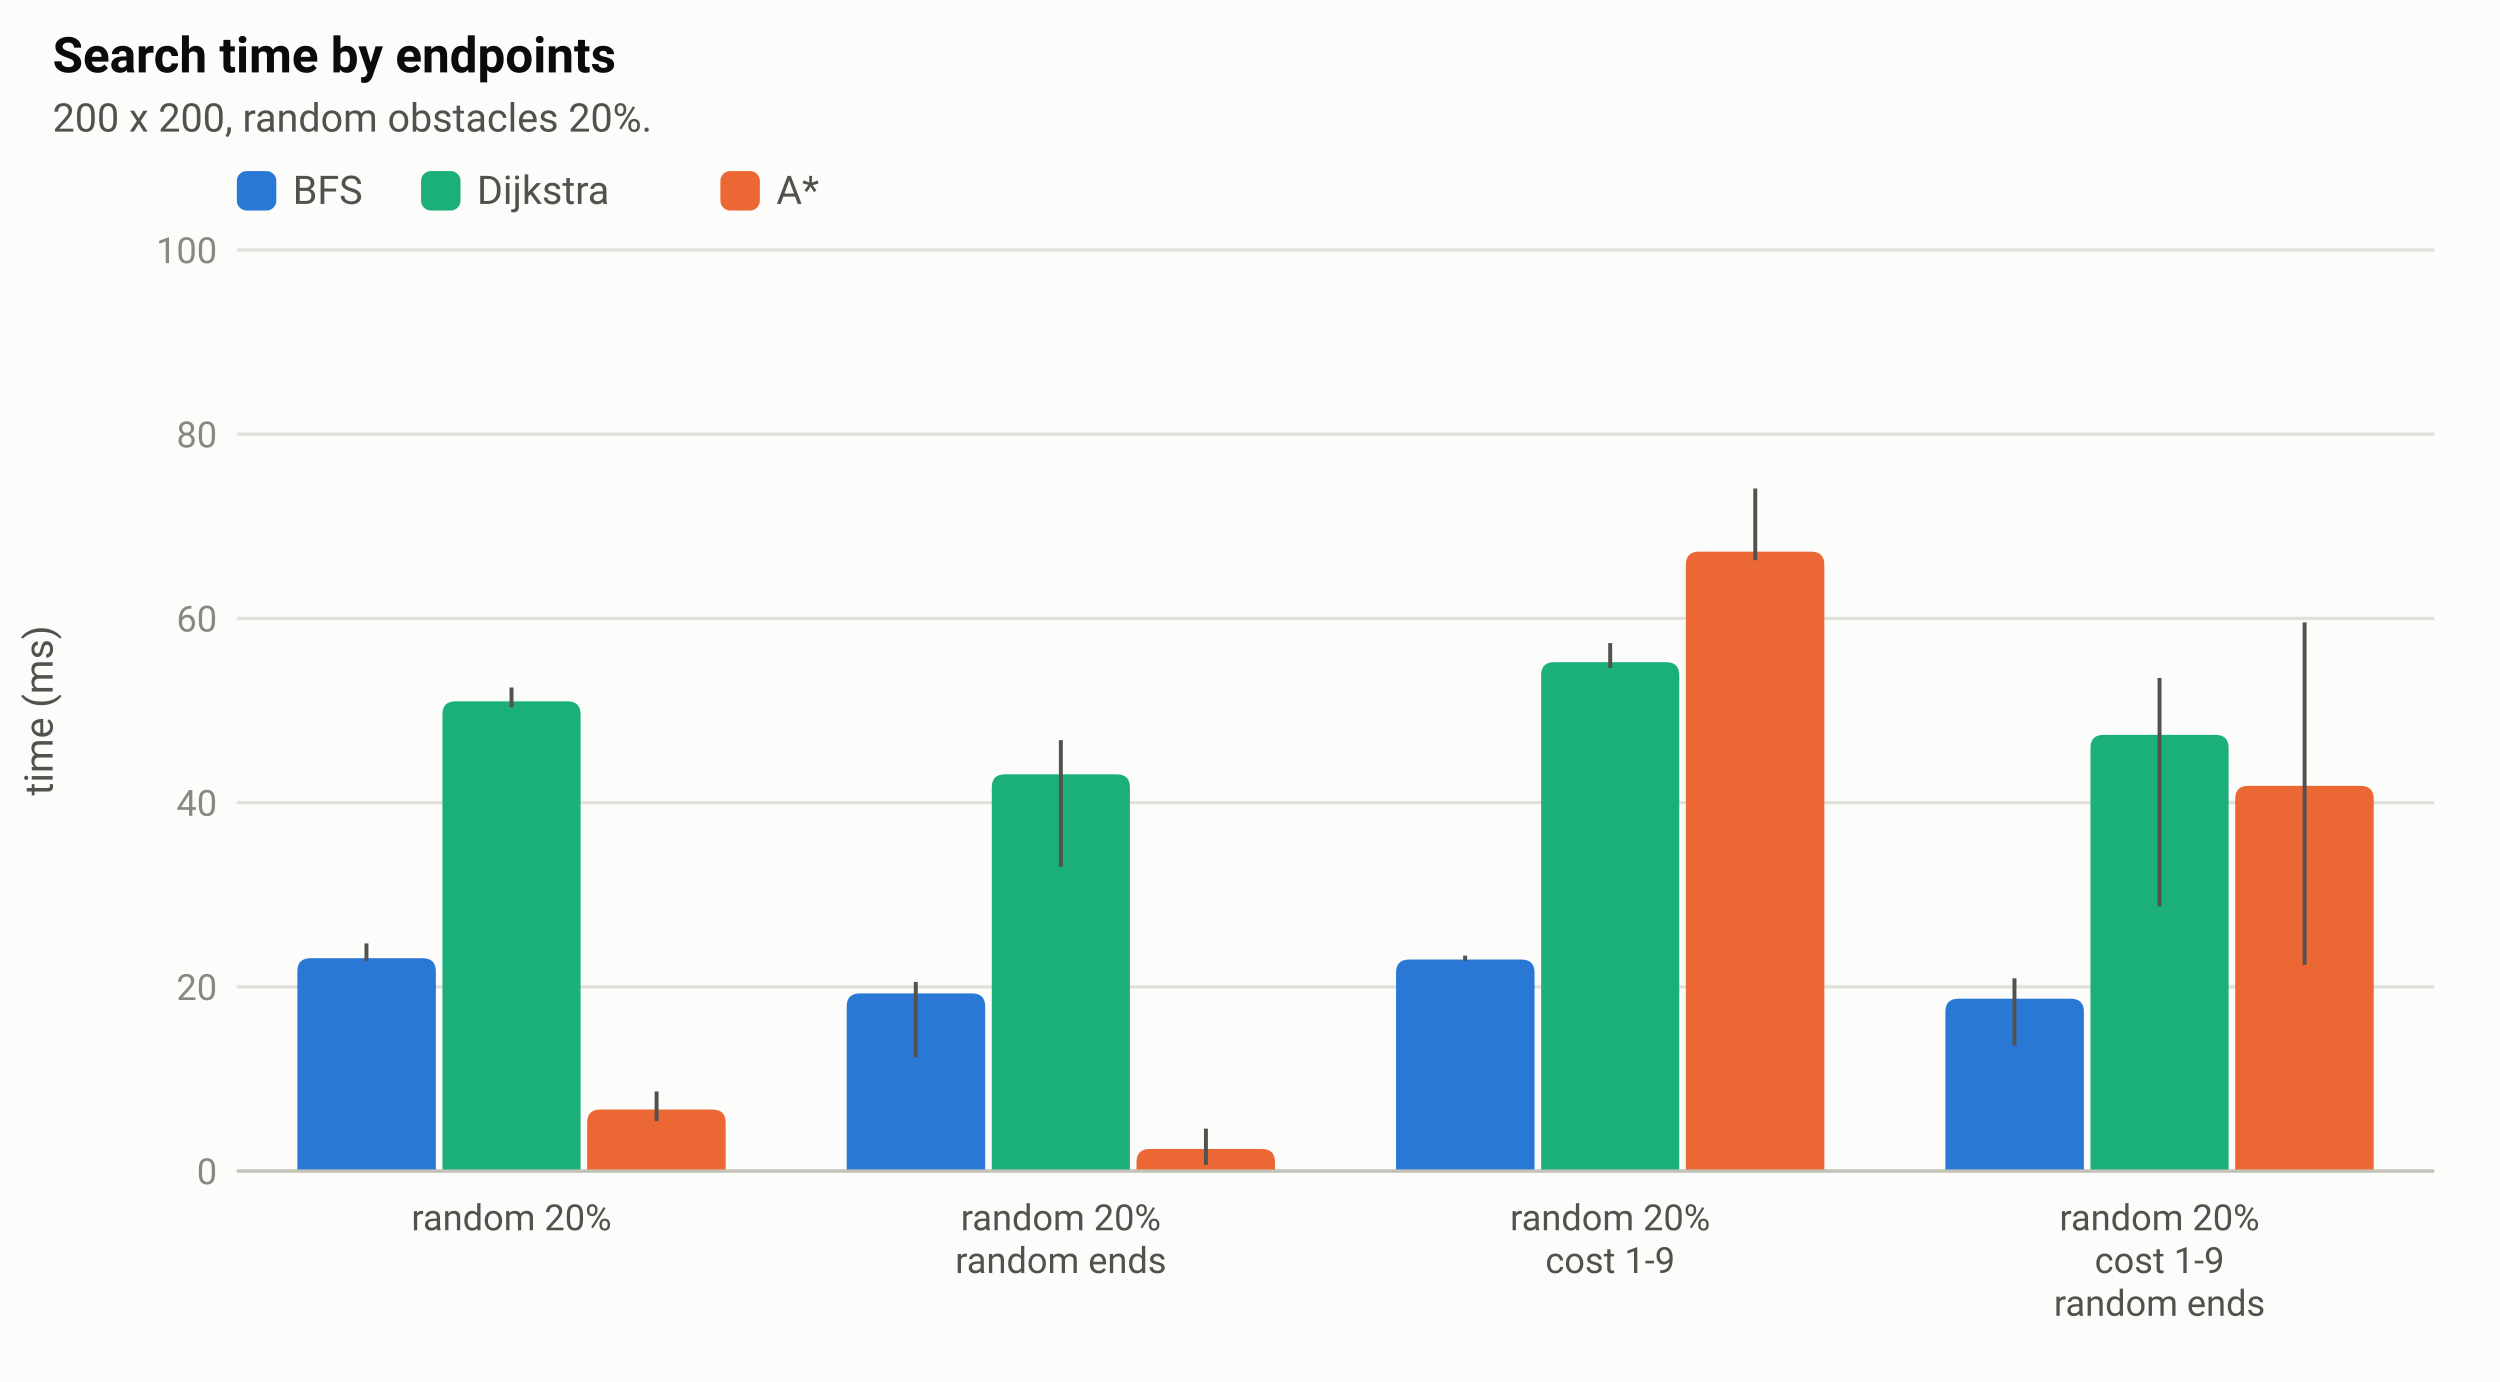
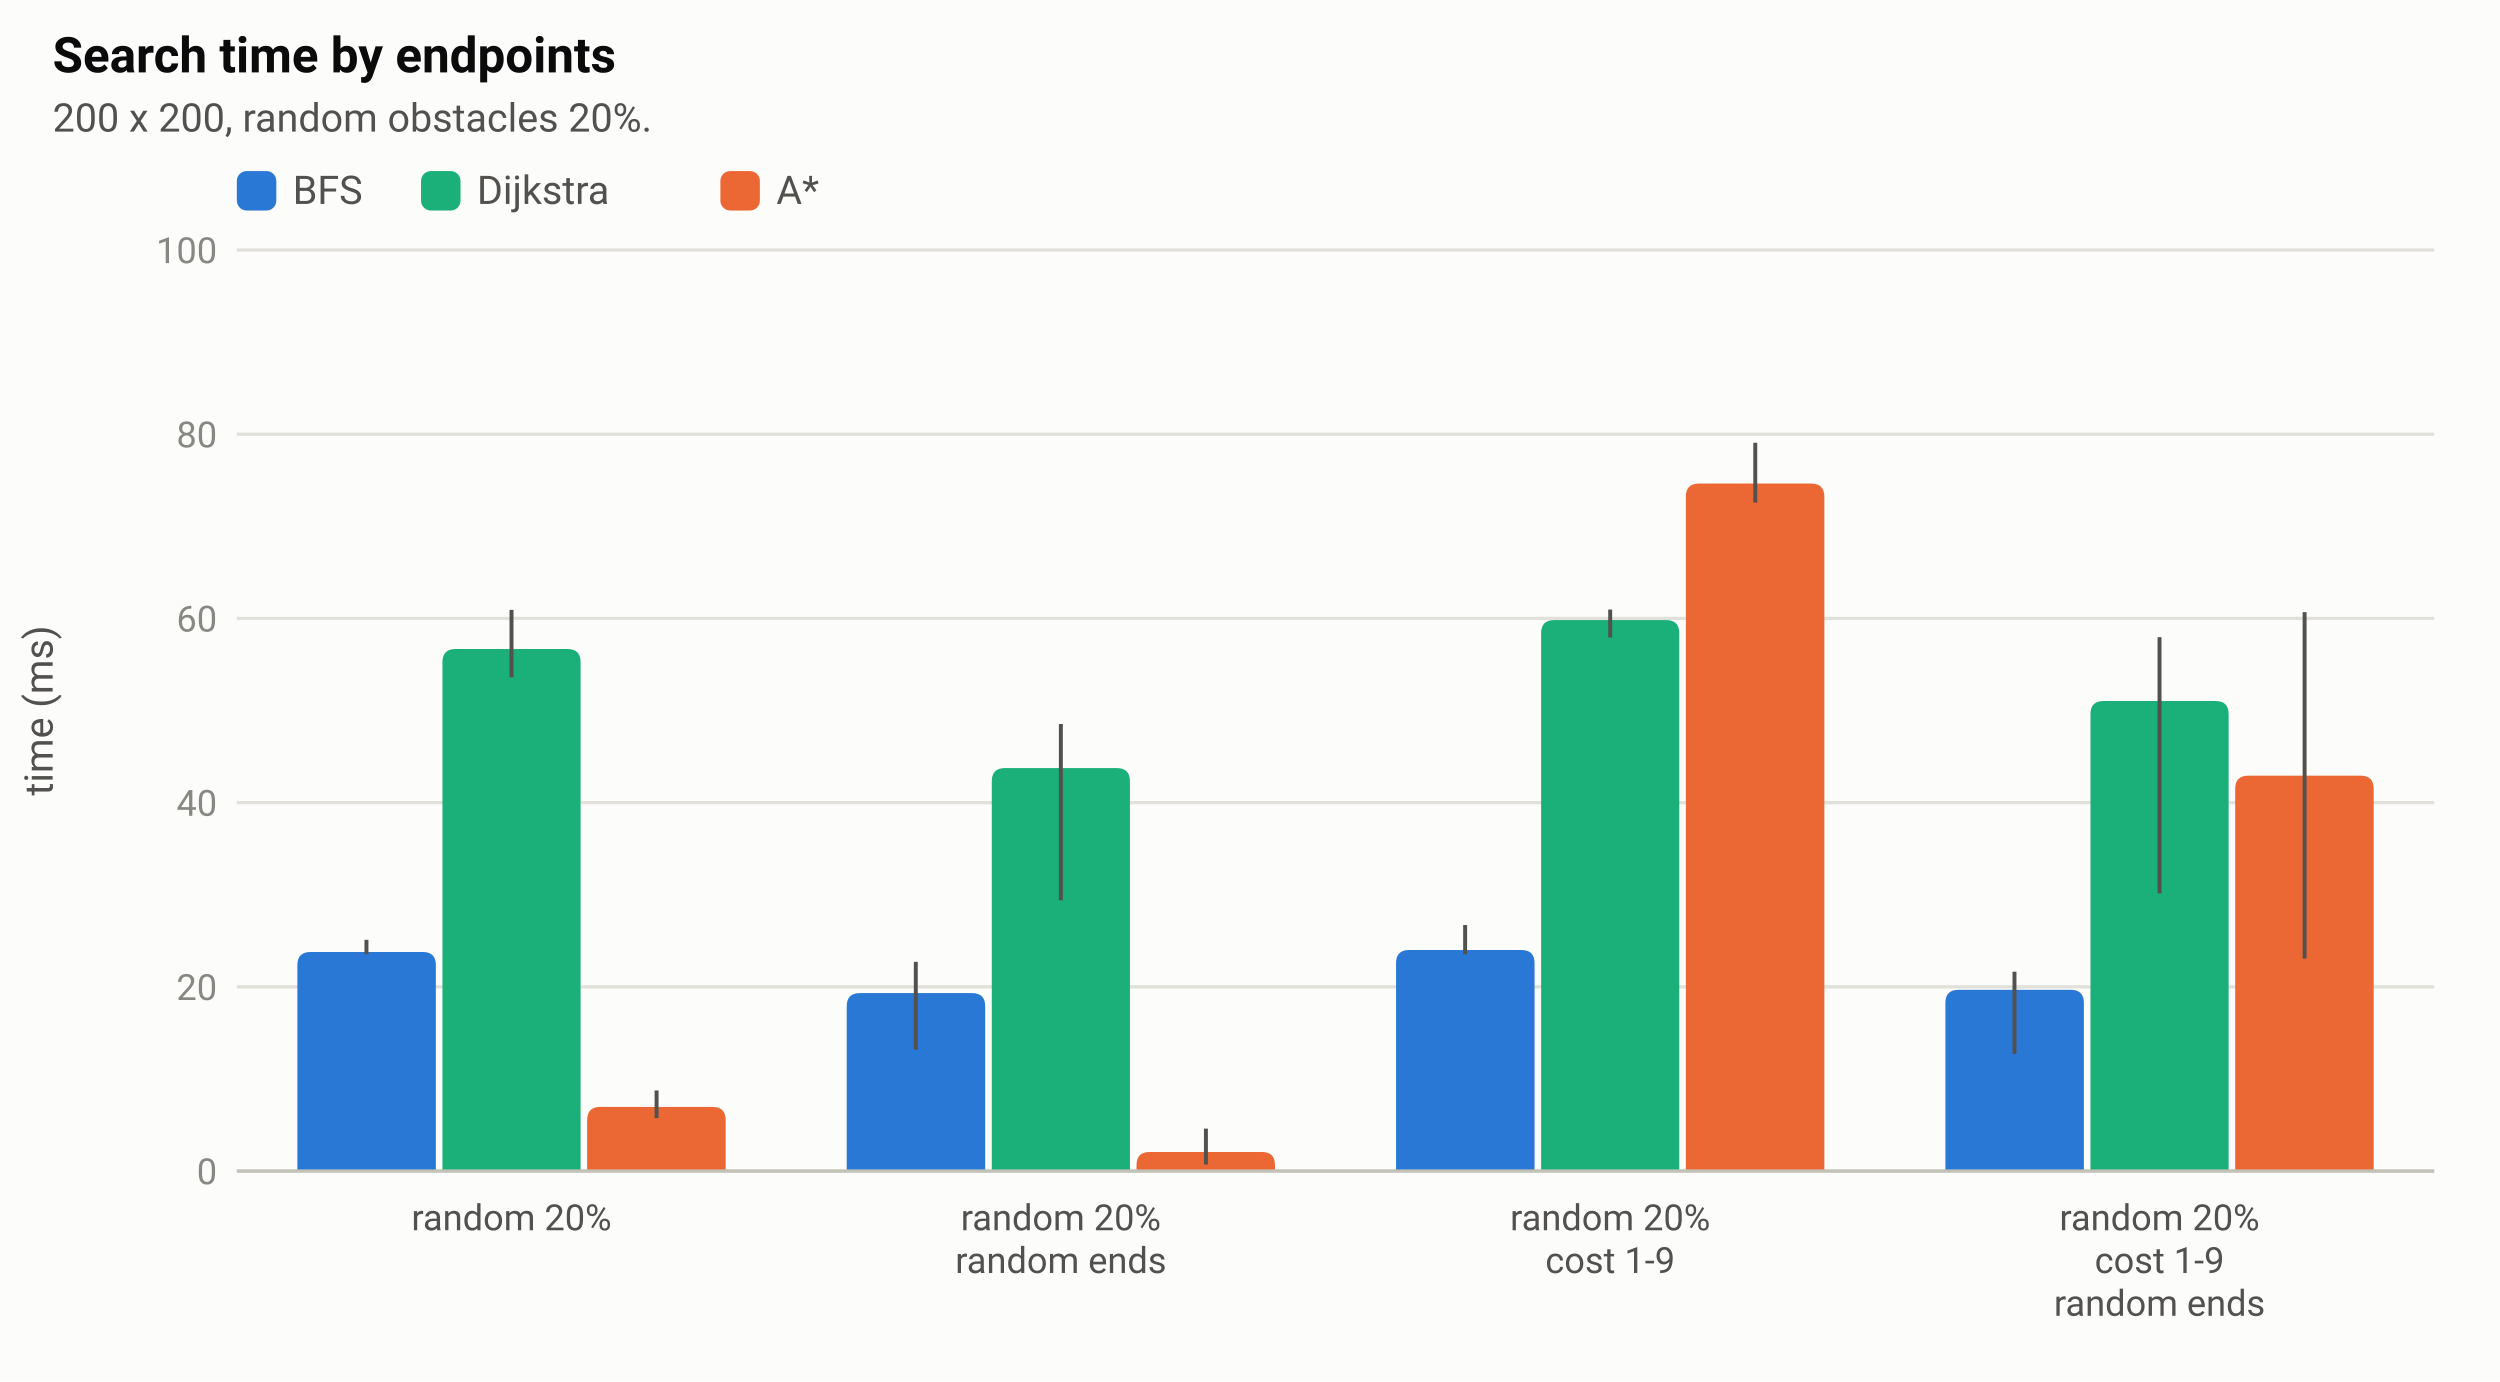
<svg xmlns="http://www.w3.org/2000/svg" width="760" height="420" viewBox="0 0 760 420" font-family="system-ui, -apple-system, 'Segoe UI', Roboto, Helvetica, Arial, sans-serif">
  <rect width="100%" height="100%" fill="#fcfcfb" />
  <text x="16.0" y="22.0" font-size="15" fill="#0b0b0b" text-anchor="start" font-weight="600">Search time by endpoints</text>
  <text x="16.0" y="40.0" font-size="12" fill="#52514e" text-anchor="start" font-weight="normal">200 x 200, random obstacles 20%.</text>
  <line x1="72" y1="356.0" x2="740" y2="356.0" stroke="#e1e0d9" stroke-width="1" />
  <text x="66.0" y="360.0" font-size="11" fill="#898781" text-anchor="end" font-weight="normal">0</text>
  <line x1="72" y1="300.0" x2="740" y2="300.0" stroke="#e1e0d9" stroke-width="1" />
  <text x="66.0" y="304.0" font-size="11" fill="#898781" text-anchor="end" font-weight="normal">20</text>
  <line x1="72" y1="244.0" x2="740" y2="244.0" stroke="#e1e0d9" stroke-width="1" />
  <text x="66.0" y="248.0" font-size="11" fill="#898781" text-anchor="end" font-weight="normal">40</text>
  <line x1="72" y1="188.0" x2="740" y2="188.0" stroke="#e1e0d9" stroke-width="1" />
  <text x="66.0" y="192.0" font-size="11" fill="#898781" text-anchor="end" font-weight="normal">60</text>
  <line x1="72" y1="132.0" x2="740" y2="132.0" stroke="#e1e0d9" stroke-width="1" />
  <text x="66.0" y="136.0" font-size="11" fill="#898781" text-anchor="end" font-weight="normal">80</text>
  <line x1="72" y1="76.0" x2="740" y2="76.0" stroke="#e1e0d9" stroke-width="1" />
  <text x="66.0" y="80.0" font-size="11" fill="#898781" text-anchor="end" font-weight="normal">100</text>
  <text x="16.0" y="216.0" font-size="12" fill="#52514e" text-anchor="middle" font-weight="normal" transform="rotate(-90 16.0 216.0)">time (ms)</text>
-   <path d="M90.4,356.0 L90.4,295.3 Q90.4,291.3 94.4,291.3 L128.5,291.3 Q132.5,291.3 132.5,295.3 L132.5,356.0 Z" fill="#2a78d6" />
-   <line x1="111.4" y1="292.1" x2="111.4" y2="286.8" stroke="#52514e" stroke-width="1.2" />
-   <path d="M134.5,356.0 L134.5,217.2 Q134.5,213.2 138.5,213.2 L172.5,213.2 Q176.5,213.2 176.5,217.2 L176.5,356.0 Z" fill="#1baf7a" />
-   <line x1="155.5" y1="215.0" x2="155.5" y2="209.0" stroke="#52514e" stroke-width="1.2" />
-   <path d="M178.5,356.0 L178.5,341.3 Q178.5,337.3 182.5,337.3 L216.6,337.3 Q220.6,337.3 220.6,341.3 L220.6,356.0 Z" fill="#eb6834" />
-   <line x1="199.6" y1="340.8" x2="199.6" y2="331.8" stroke="#52514e" stroke-width="1.2" />
+   <path d="M90.4,356.0 L90.4,293.4 Q90.4,289.4 94.4,289.4 L128.5,289.4 Q132.5,289.4 132.5,293.4 L132.5,356.0 Z" fill="#2a78d6" />
+   <line x1="111.4" y1="290.1" x2="111.4" y2="285.7" stroke="#52514e" stroke-width="1.2" />
+   <path d="M134.5,356.0 L134.5,201.3 Q134.5,197.3 138.5,197.3 L172.5,197.3 Q176.5,197.3 176.5,201.3 L176.5,356.0 Z" fill="#1baf7a" />
+   <line x1="155.5" y1="205.9" x2="155.5" y2="185.4" stroke="#52514e" stroke-width="1.2" />
+   <path d="M178.5,356.0 L178.5,340.5 Q178.5,336.5 182.5,336.5 L216.6,336.5 Q220.6,336.5 220.6,340.5 L220.6,356.0 Z" fill="#eb6834" />
+   <line x1="199.6" y1="339.9" x2="199.6" y2="331.5" stroke="#52514e" stroke-width="1.2" />
  <text x="155.5" y="374.0" font-size="11" fill="#52514e" text-anchor="middle" font-weight="normal">random 20%</text>
-   <path d="M257.4,356.0 L257.4,306.0 Q257.4,302.0 261.4,302.0 L295.5,302.0 Q299.5,302.0 299.5,306.0 L299.5,356.0 Z" fill="#2a78d6" />
-   <line x1="278.4" y1="321.4" x2="278.4" y2="298.5" stroke="#52514e" stroke-width="1.2" />
-   <path d="M301.5,356.0 L301.5,239.4 Q301.5,235.4 305.5,235.4 L339.5,235.4 Q343.5,235.4 343.5,239.4 L343.5,356.0 Z" fill="#1baf7a" />
-   <line x1="322.5" y1="263.5" x2="322.5" y2="225.0" stroke="#52514e" stroke-width="1.2" />
-   <path d="M345.5,356.0 L345.5,353.3 Q345.5,349.3 349.5,349.3 L383.6,349.3 Q387.6,349.3 387.6,353.3 L387.6,356.0 Z" fill="#eb6834" />
-   <line x1="366.6" y1="354.1" x2="366.6" y2="343.1" stroke="#52514e" stroke-width="1.2" />
+   <path d="M257.4,356.0 L257.4,305.9 Q257.4,301.9 261.4,301.9 L295.5,301.9 Q299.5,301.9 299.5,305.9 L299.5,356.0 Z" fill="#2a78d6" />
+   <line x1="278.4" y1="319.1" x2="278.4" y2="292.4" stroke="#52514e" stroke-width="1.2" />
+   <path d="M301.5,356.0 L301.5,237.5 Q301.5,233.5 305.5,233.5 L339.5,233.5 Q343.5,233.5 343.5,237.5 L343.5,356.0 Z" fill="#1baf7a" />
+   <line x1="322.5" y1="273.7" x2="322.5" y2="220.1" stroke="#52514e" stroke-width="1.2" />
+   <path d="M345.5,356.0 L345.5,354.2 Q345.5,350.2 349.5,350.2 L383.6,350.2 Q387.6,350.2 387.6,354.2 L387.6,356.0 Z" fill="#eb6834" />
+   <line x1="366.6" y1="354.0" x2="366.6" y2="343.1" stroke="#52514e" stroke-width="1.2" />
  <text x="322.5" y="374.0" font-size="11" fill="#52514e" text-anchor="middle" font-weight="normal">random 20%</text>
  <text x="322.5" y="387.0" font-size="11" fill="#52514e" text-anchor="middle" font-weight="normal">random ends</text>
-   <path d="M424.4,356.0 L424.4,295.7 Q424.4,291.7 428.4,291.7 L462.5,291.7 Q466.5,291.7 466.5,295.7 L466.5,356.0 Z" fill="#2a78d6" />
-   <line x1="445.4" y1="292.1" x2="445.4" y2="290.5" stroke="#52514e" stroke-width="1.2" />
-   <path d="M468.5,356.0 L468.5,205.3 Q468.5,201.3 472.5,201.3 L506.5,201.3 Q510.5,201.3 510.5,205.3 L510.5,356.0 Z" fill="#1baf7a" />
-   <line x1="489.5" y1="203.1" x2="489.5" y2="195.5" stroke="#52514e" stroke-width="1.2" />
-   <path d="M512.5,356.0 L512.5,171.7 Q512.5,167.7 516.5,167.7 L550.6,167.7 Q554.6,167.7 554.6,171.7 L554.6,356.0 Z" fill="#eb6834" />
-   <line x1="533.6" y1="170.3" x2="533.6" y2="148.5" stroke="#52514e" stroke-width="1.2" />
+   <path d="M424.4,356.0 L424.4,292.8 Q424.4,288.8 428.4,288.8 L462.5,288.8 Q466.5,288.8 466.5,292.8 L466.5,356.0 Z" fill="#2a78d6" />
+   <line x1="445.4" y1="290.1" x2="445.4" y2="281.2" stroke="#52514e" stroke-width="1.2" />
+   <path d="M468.5,356.0 L468.5,192.5 Q468.5,188.5 472.5,188.5 L506.5,188.5 Q510.5,188.5 510.5,192.5 L510.5,356.0 Z" fill="#1baf7a" />
+   <line x1="489.5" y1="193.8" x2="489.5" y2="185.3" stroke="#52514e" stroke-width="1.2" />
+   <path d="M512.5,356.0 L512.5,151.0 Q512.5,147.0 516.5,147.0 L550.6,147.0 Q554.6,147.0 554.6,151.0 L554.6,356.0 Z" fill="#eb6834" />
+   <line x1="533.6" y1="152.8" x2="533.6" y2="134.6" stroke="#52514e" stroke-width="1.2" />
  <text x="489.5" y="374.0" font-size="11" fill="#52514e" text-anchor="middle" font-weight="normal">random 20%</text>
  <text x="489.5" y="387.0" font-size="11" fill="#52514e" text-anchor="middle" font-weight="normal">cost 1-9</text>
-   <path d="M591.4,356.0 L591.4,307.6 Q591.4,303.6 595.4,303.6 L629.5,303.6 Q633.5,303.6 633.5,307.6 L633.5,356.0 Z" fill="#2a78d6" />
-   <line x1="612.4" y1="317.8" x2="612.4" y2="297.4" stroke="#52514e" stroke-width="1.2" />
-   <path d="M635.5,356.0 L635.5,227.4 Q635.5,223.4 639.5,223.4 L673.5,223.4 Q677.5,223.4 677.5,227.4 L677.5,356.0 Z" fill="#1baf7a" />
-   <line x1="656.5" y1="275.5" x2="656.5" y2="206.1" stroke="#52514e" stroke-width="1.2" />
-   <path d="M679.5,356.0 L679.5,242.9 Q679.5,238.9 683.5,238.9 L717.6,238.9 Q721.6,238.9 721.6,242.9 L721.6,356.0 Z" fill="#eb6834" />
-   <line x1="700.6" y1="293.3" x2="700.6" y2="189.2" stroke="#52514e" stroke-width="1.2" />
+   <path d="M591.4,356.0 L591.4,304.9 Q591.4,300.9 595.4,300.9 L629.5,300.9 Q633.5,300.9 633.5,304.9 L633.5,356.0 Z" fill="#2a78d6" />
+   <line x1="612.4" y1="320.4" x2="612.4" y2="295.4" stroke="#52514e" stroke-width="1.2" />
+   <path d="M635.5,356.0 L635.5,217.1 Q635.5,213.1 639.5,213.1 L673.5,213.1 Q677.5,213.1 677.5,217.1 L677.5,356.0 Z" fill="#1baf7a" />
+   <line x1="656.5" y1="271.6" x2="656.5" y2="193.7" stroke="#52514e" stroke-width="1.2" />
+   <path d="M679.5,356.0 L679.5,239.8 Q679.5,235.8 683.5,235.8 L717.6,235.8 Q721.6,235.8 721.6,239.8 L721.6,356.0 Z" fill="#eb6834" />
+   <line x1="700.6" y1="291.4" x2="700.6" y2="186.1" stroke="#52514e" stroke-width="1.2" />
  <text x="656.5" y="374.0" font-size="11" fill="#52514e" text-anchor="middle" font-weight="normal">random 20%</text>
  <text x="656.5" y="387.0" font-size="11" fill="#52514e" text-anchor="middle" font-weight="normal">cost 1-9</text>
  <text x="656.5" y="400.0" font-size="11" fill="#52514e" text-anchor="middle" font-weight="normal">random ends</text>
  <line x1="72" y1="356" x2="740" y2="356" stroke="#c3c2b7" stroke-width="1" />
  <rect x="72" y="52" width="12" height="12" rx="3" fill="#2a78d6" />
  <text x="89.0" y="62.0" font-size="12" fill="#52514e" text-anchor="start" font-weight="normal">BFS</text>
  <rect x="128" y="52" width="12" height="12" rx="3" fill="#1baf7a" />
  <text x="145.0" y="62.0" font-size="12" fill="#52514e" text-anchor="start" font-weight="normal">Dijkstra</text>
  <rect x="219" y="52" width="12" height="12" rx="3" fill="#eb6834" />
  <text x="236.0" y="62.0" font-size="12" fill="#52514e" text-anchor="start" font-weight="normal">A*</text>
</svg>
